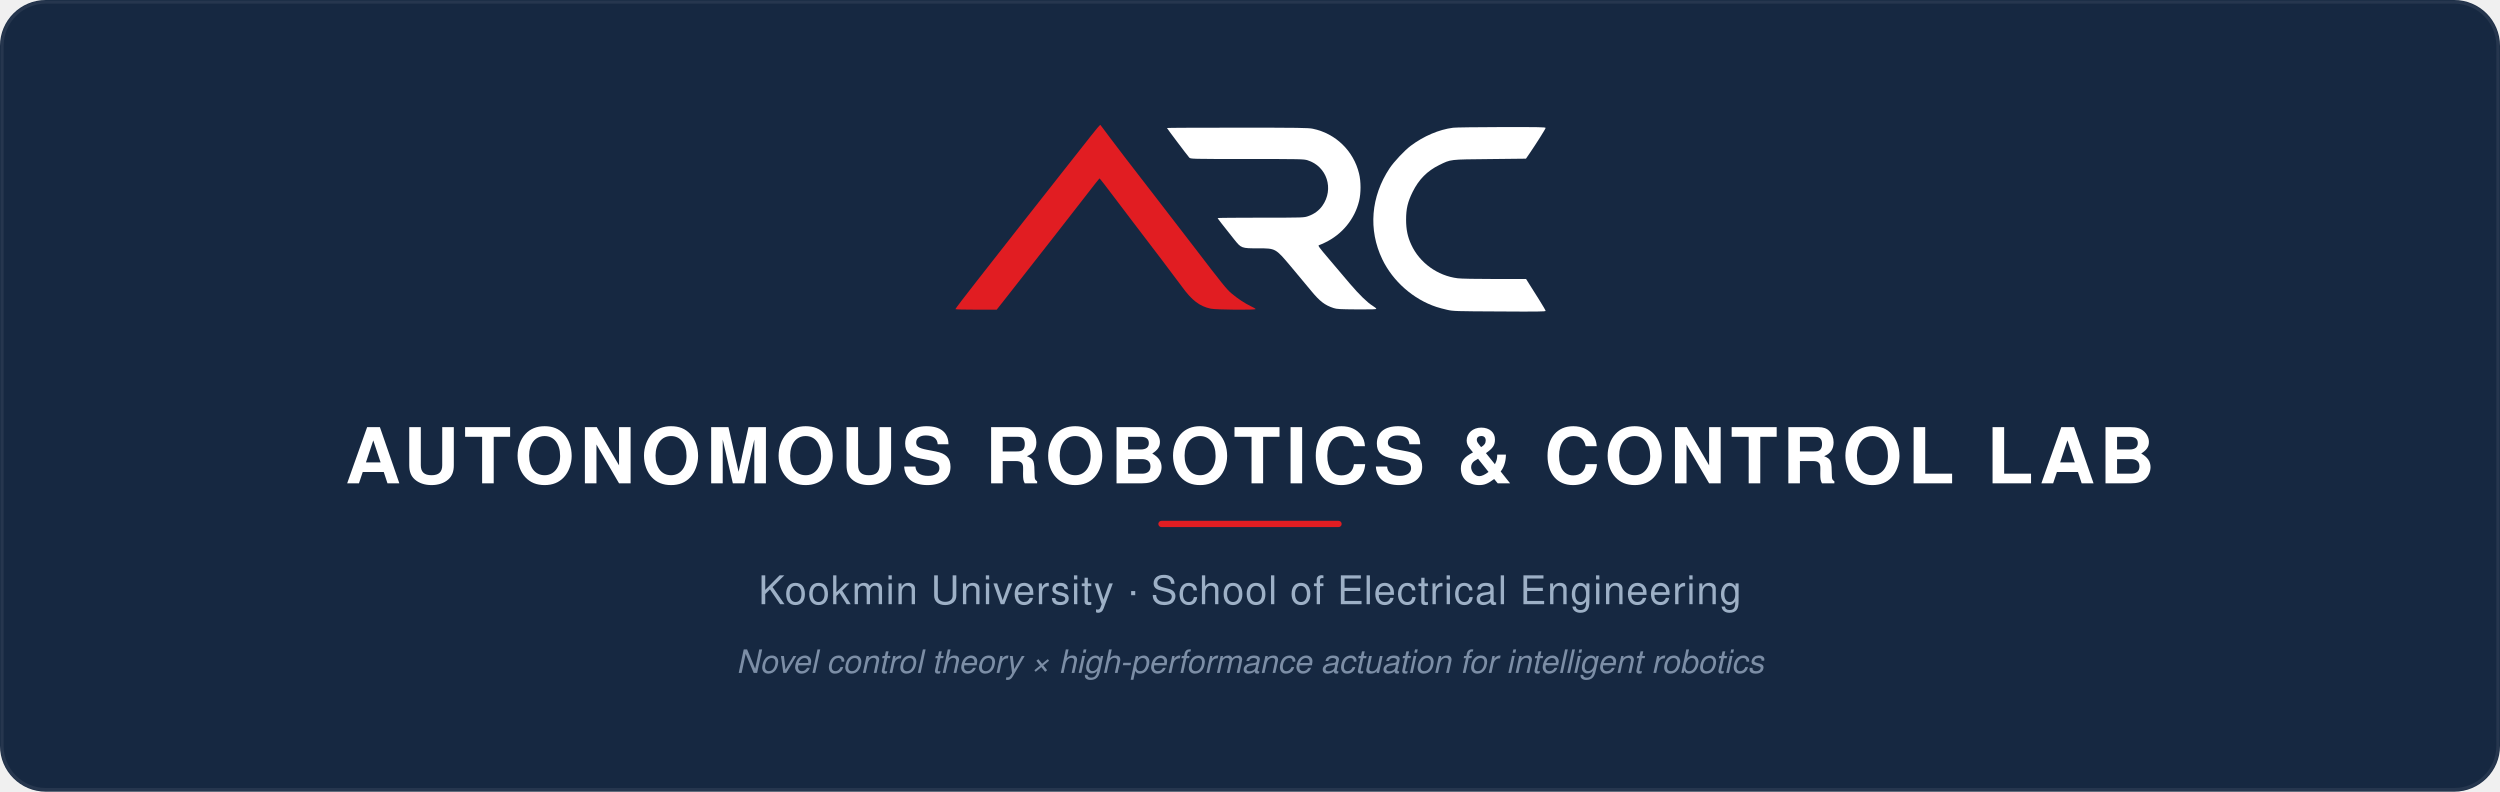
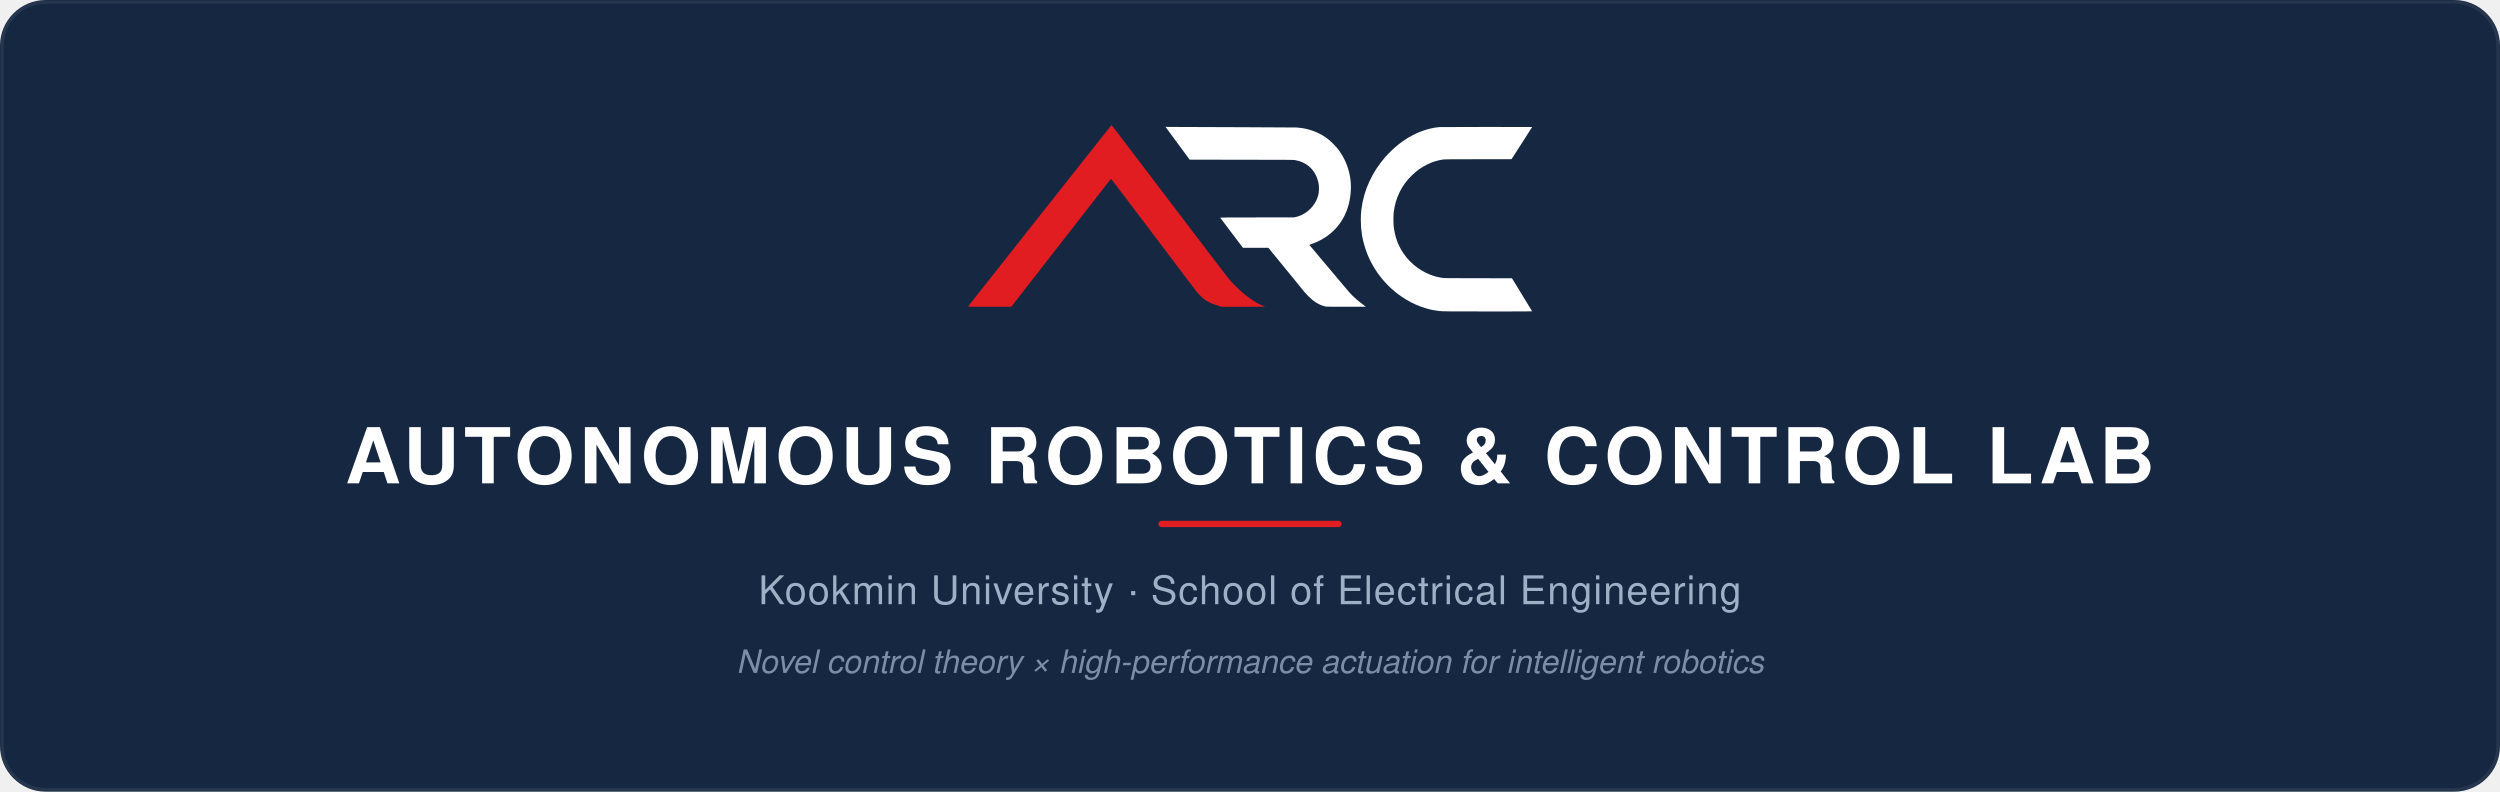
<svg xmlns="http://www.w3.org/2000/svg" viewBox="0 0 1200 380" width="1200" height="380" role="img" aria-label="Autonomous Robotics &amp; Control Lab — Kookmin University">
  <rect x="0" y="0" width="1200" height="380" rx="22" fill="#162841" />
  <rect x="1" y="1" width="1198" height="378" rx="21" fill="none" stroke="#FFFFFF" stroke-opacity="0.07" stroke-width="1.5" />
-   <g transform="translate(450.7,52) scale(0.32) translate(-104,-76)">
-     <g transform="translate(0,482) scale(0.1,-0.1)">
-       <path fill="#FFFFFF" d="M8752 3769 c-211 -27 -441 -125 -634 -270 -93 -69 -254 -241 -319 -339 -281 -424 -321 -923 -109 -1364 158 -330 466 -601 812 -715 37 -12 109 -32 160 -43 89 -21 126 -22 786 -25 566 -4 692 -2 692 9 0 7 -46 85 -101 173 -56 88 -122 193 -147 233 l-45 72 -471 0 c-273 0 -507 4 -556 11 -301 37 -571 233 -695 503 -55 117 -78 229 -78 376 0 163 24 266 98 416 94 189 218 314 400 404 177 86 149 83 760 89 l540 6 53 77 c104 152 242 371 242 384 0 12 -105 14 -662 13 -365 -1 -691 -5 -726 -10z" />
-       <path fill="#FFFFFF" d="M4460 3765 c0 -6 305 -411 333 -442 20 -23 20 -23 868 -23 802 0 851 -1 908 -19 291 -91 401 -432 221 -684 -50 -70 -122 -123 -208 -153 -67 -24 -67 -24 -714 -24 -357 0 -648 -3 -648 -6 0 -6 80 -110 245 -316 110 -138 110 -138 367 -138 257 0 257 0 482 -267 123 -148 263 -315 311 -373 127 -154 203 -213 335 -256 47 -16 96 -18 348 -20 218 -2 292 1 292 9 0 7 -24 26 -53 44 -79 48 -201 166 -345 335 -71 84 -209 247 -306 361 -155 182 -175 209 -156 214 11 3 52 21 90 39 258 123 446 353 512 624 29 118 29 293 -1 413 -82 339 -352 601 -694 671 -66 14 -211 16 -1132 16 -580 0 -1055 -2 -1055 -5z" />
-       <path fill="#E11D22" d="M3320 3647 c-74 -94 -279 -354 -455 -577 -176 -223 -457 -580 -625 -794 -168 -214 -452 -577 -631 -805 -180 -229 -325 -419 -322 -423 2 -5 143 -8 312 -8 l307 0 124 157 c233 296 563 718 719 918 85 110 252 324 370 475 118 151 240 307 270 347 31 40 58 72 61 72 3 0 102 -128 220 -285 118 -157 247 -327 286 -377 260 -339 663 -870 729 -962 149 -206 266 -295 432 -330 78 -17 673 -22 673 -6 0 5 -33 25 -74 44 -88 42 -200 116 -288 191 -71 60 -135 138 -550 681 -156 204 -400 521 -543 705 -497 642 -592 766 -730 950 -76 102 -141 188 -144 192 -4 4 -67 -70 -141 -165z" />
+   <g transform="translate(464.55,60.0) scale(0.0661493)">
+     <g transform="translate(0,1353) scale(0.1,-0.1)">
+       <path fill="#FFFFFF" stroke="none" d="M14368 13364 c11 -16 405 -551 875 -1189 l854 -1160 3764 -5 c3569 -5 3769 -7 3869 -24 412 -71 737 -215 1017 -450 401 -337 649 -809 724 -1376 17 -134 15 -402 -5 -530 -66 -428 -266 -823 -586 -1154 -314 -326 -681 -534 -1109 -629 l-96 -21 -2684 -3 c-2261 -3 -2682 -5 -2678 -17 3 -7 376 -502 829 -1100 l823 -1086 922 0 922 0 532 -652 c293 -359 756 -925 1029 -1258 273 -333 548 -670 610 -750 362 -461 496 -618 729 -851 102 -102 236 -225 296 -273 307 -246 601 -395 920 -468 l100 -22 1429 -3 c787 -2 1428 -2 1425 0 -2 3 -114 89 -249 192 -344 264 -510 404 -701 595 -194 193 -252 259 -709 805 -366 436 -1566 1861 -2113 2509 l-328 389 158 57 c276 100 468 184 688 303 1104 595 1831 1596 2079 2866 139 709 126 1404 -40 2058 -166 659 -471 1263 -897 1783 -103 125 -445 463 -571 563 -671 534 -1459 831 -2351 886 -107 7 -1517 14 -3825 21 -2010 6 -4109 13 -4664 17 l-1010 6 22 -29z" />
+       <path fill="#FFFFFF" stroke="none" d="M34225 13379 c-1014 -83 -2082 -540 -3015 -1293 -284 -229 -679 -607 -909 -871 -972 -1112 -1574 -2430 -1740 -3805 -35 -287 -44 -446 -44 -775 1 -737 108 -1405 334 -2088 466 -1408 1409 -2651 2649 -3490 839 -567 1756 -917 2680 -1021 291 -33 539 -36 3653 -36 2560 0 3118 2 3115 13 -2 7 -331 549 -733 1204 l-730 1192 -2455 3 c-2437 4 -2456 4 -2600 25 -194 28 -326 56 -497 103 -933 259 -1796 886 -2338 1700 -386 580 -603 1186 -692 1935 -25 215 -25 808 0 1015 129 1052 571 1955 1313 2680 356 348 715 601 1149 811 385 186 724 287 1175 351 63 9 697 13 2500 15 l2415 4 748 1163 c411 640 747 1166 747 1170 0 9 -6609 5 -6725 -5z" />
+       <path fill="#E11D22" stroke="none" d="M5219 6948 c-2862 -3619 -5205 -6587 -5207 -6595 -3 -11 255 -13 1569 -11 l1572 3 3604 4625 c1982 2544 3612 4635 3621 4648 18 23 26 13 2677 -3494 1463 -1935 2832 -3747 3043 -4027 454 -604 550 -724 742 -921 380 -389 731 -585 1423 -792 l149 -44 1591 0 c911 0 1587 4 1581 9 -5 5 -40 19 -79 31 -590 191 -1415 781 -2175 1556 -330 337 -351 362 -1401 1739 -1395 1827 -6753 8871 -7278 9567 -119 158 -219 287 -222 287 -3 1 -2348 -2961 -5210 -6581z" />
    </g>
  </g>
  <text x="600" y="232" text-anchor="middle" font-family="'Segoe UI','Helvetica Neue',Helvetica,Arial,sans-serif" font-size="37" font-weight="700" letter-spacing="2.5" fill="#FFFFFF">AUTONOMOUS ROBOTICS &amp; CONTROL LAB</text>
  <rect x="556" y="250" width="88" height="3" rx="1.5" fill="#E11D22" />
  <text x="600" y="290" text-anchor="middle" font-family="'Segoe UI','Helvetica Neue',Helvetica,Arial,sans-serif" font-size="19" letter-spacing="0.5" fill="#9DB0C6">Kookmin University · School of Electrical Engineering</text>
  <text x="600" y="323" text-anchor="middle" font-family="'Segoe UI','Helvetica Neue',Helvetica,Arial,sans-serif" font-size="15.5" font-style="italic" fill="#7C8EA6">Novel control theory × high-performance actuation for intelligent robotics</text>
</svg>
